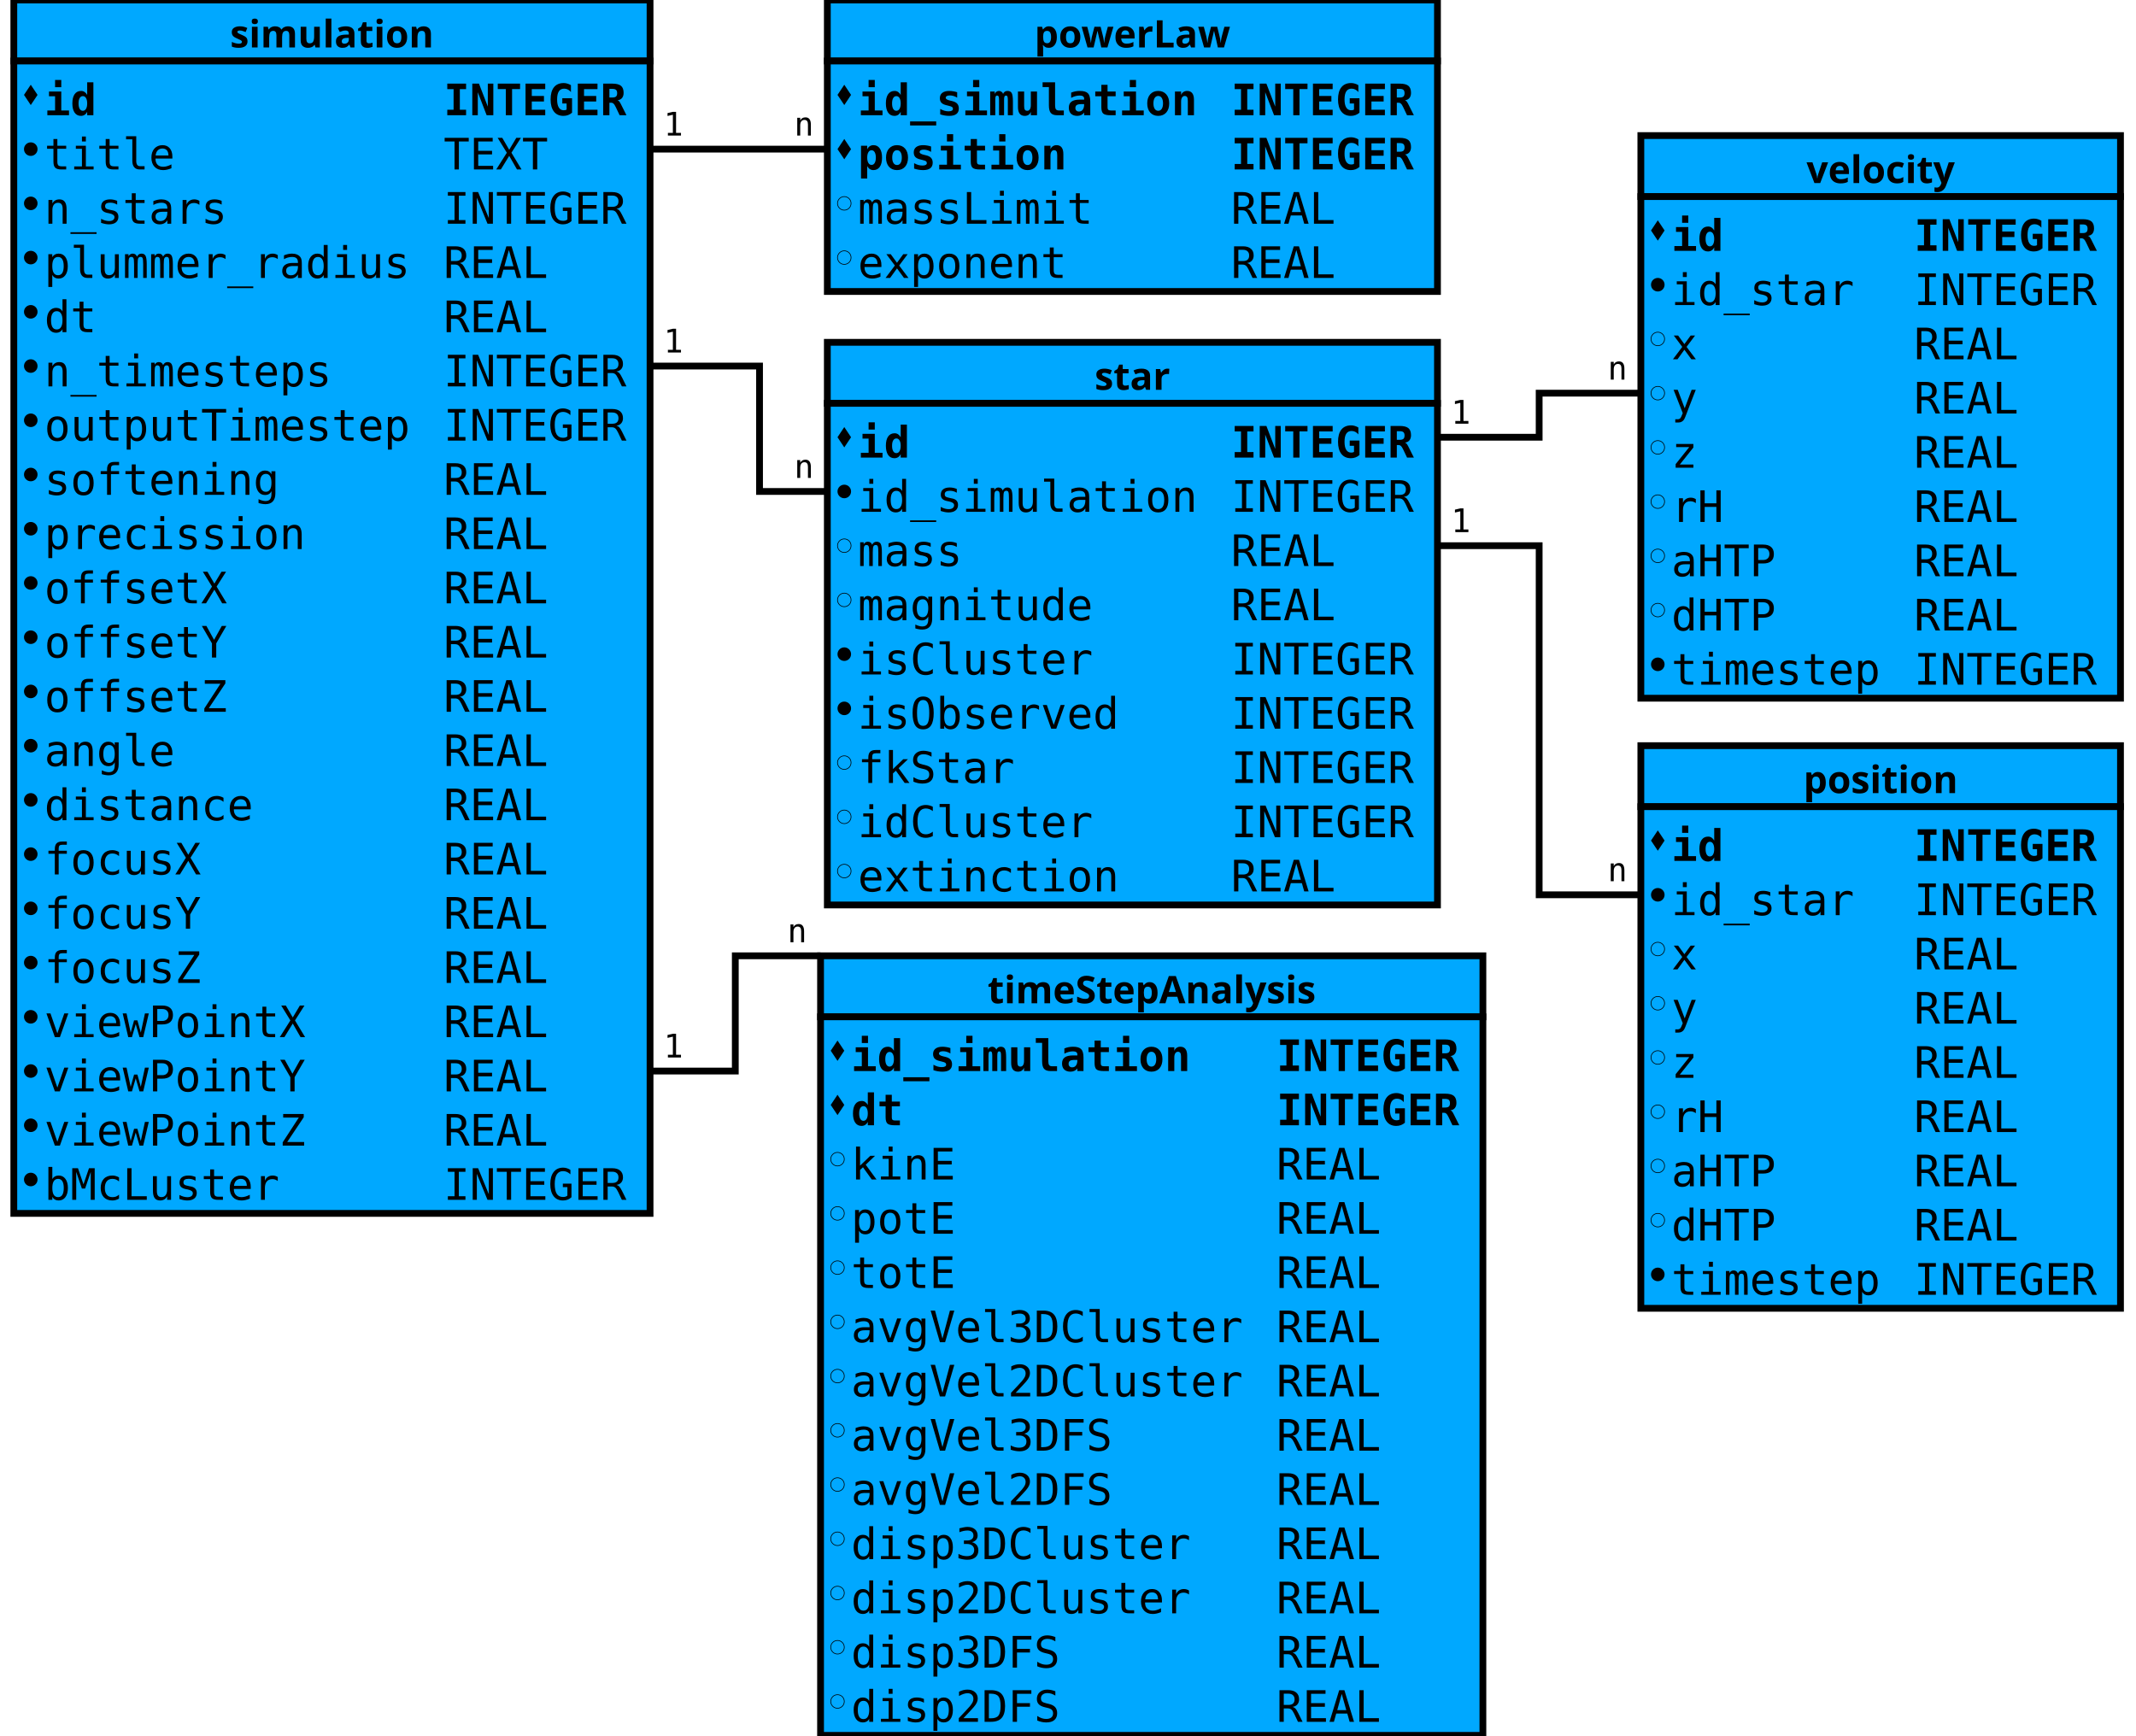
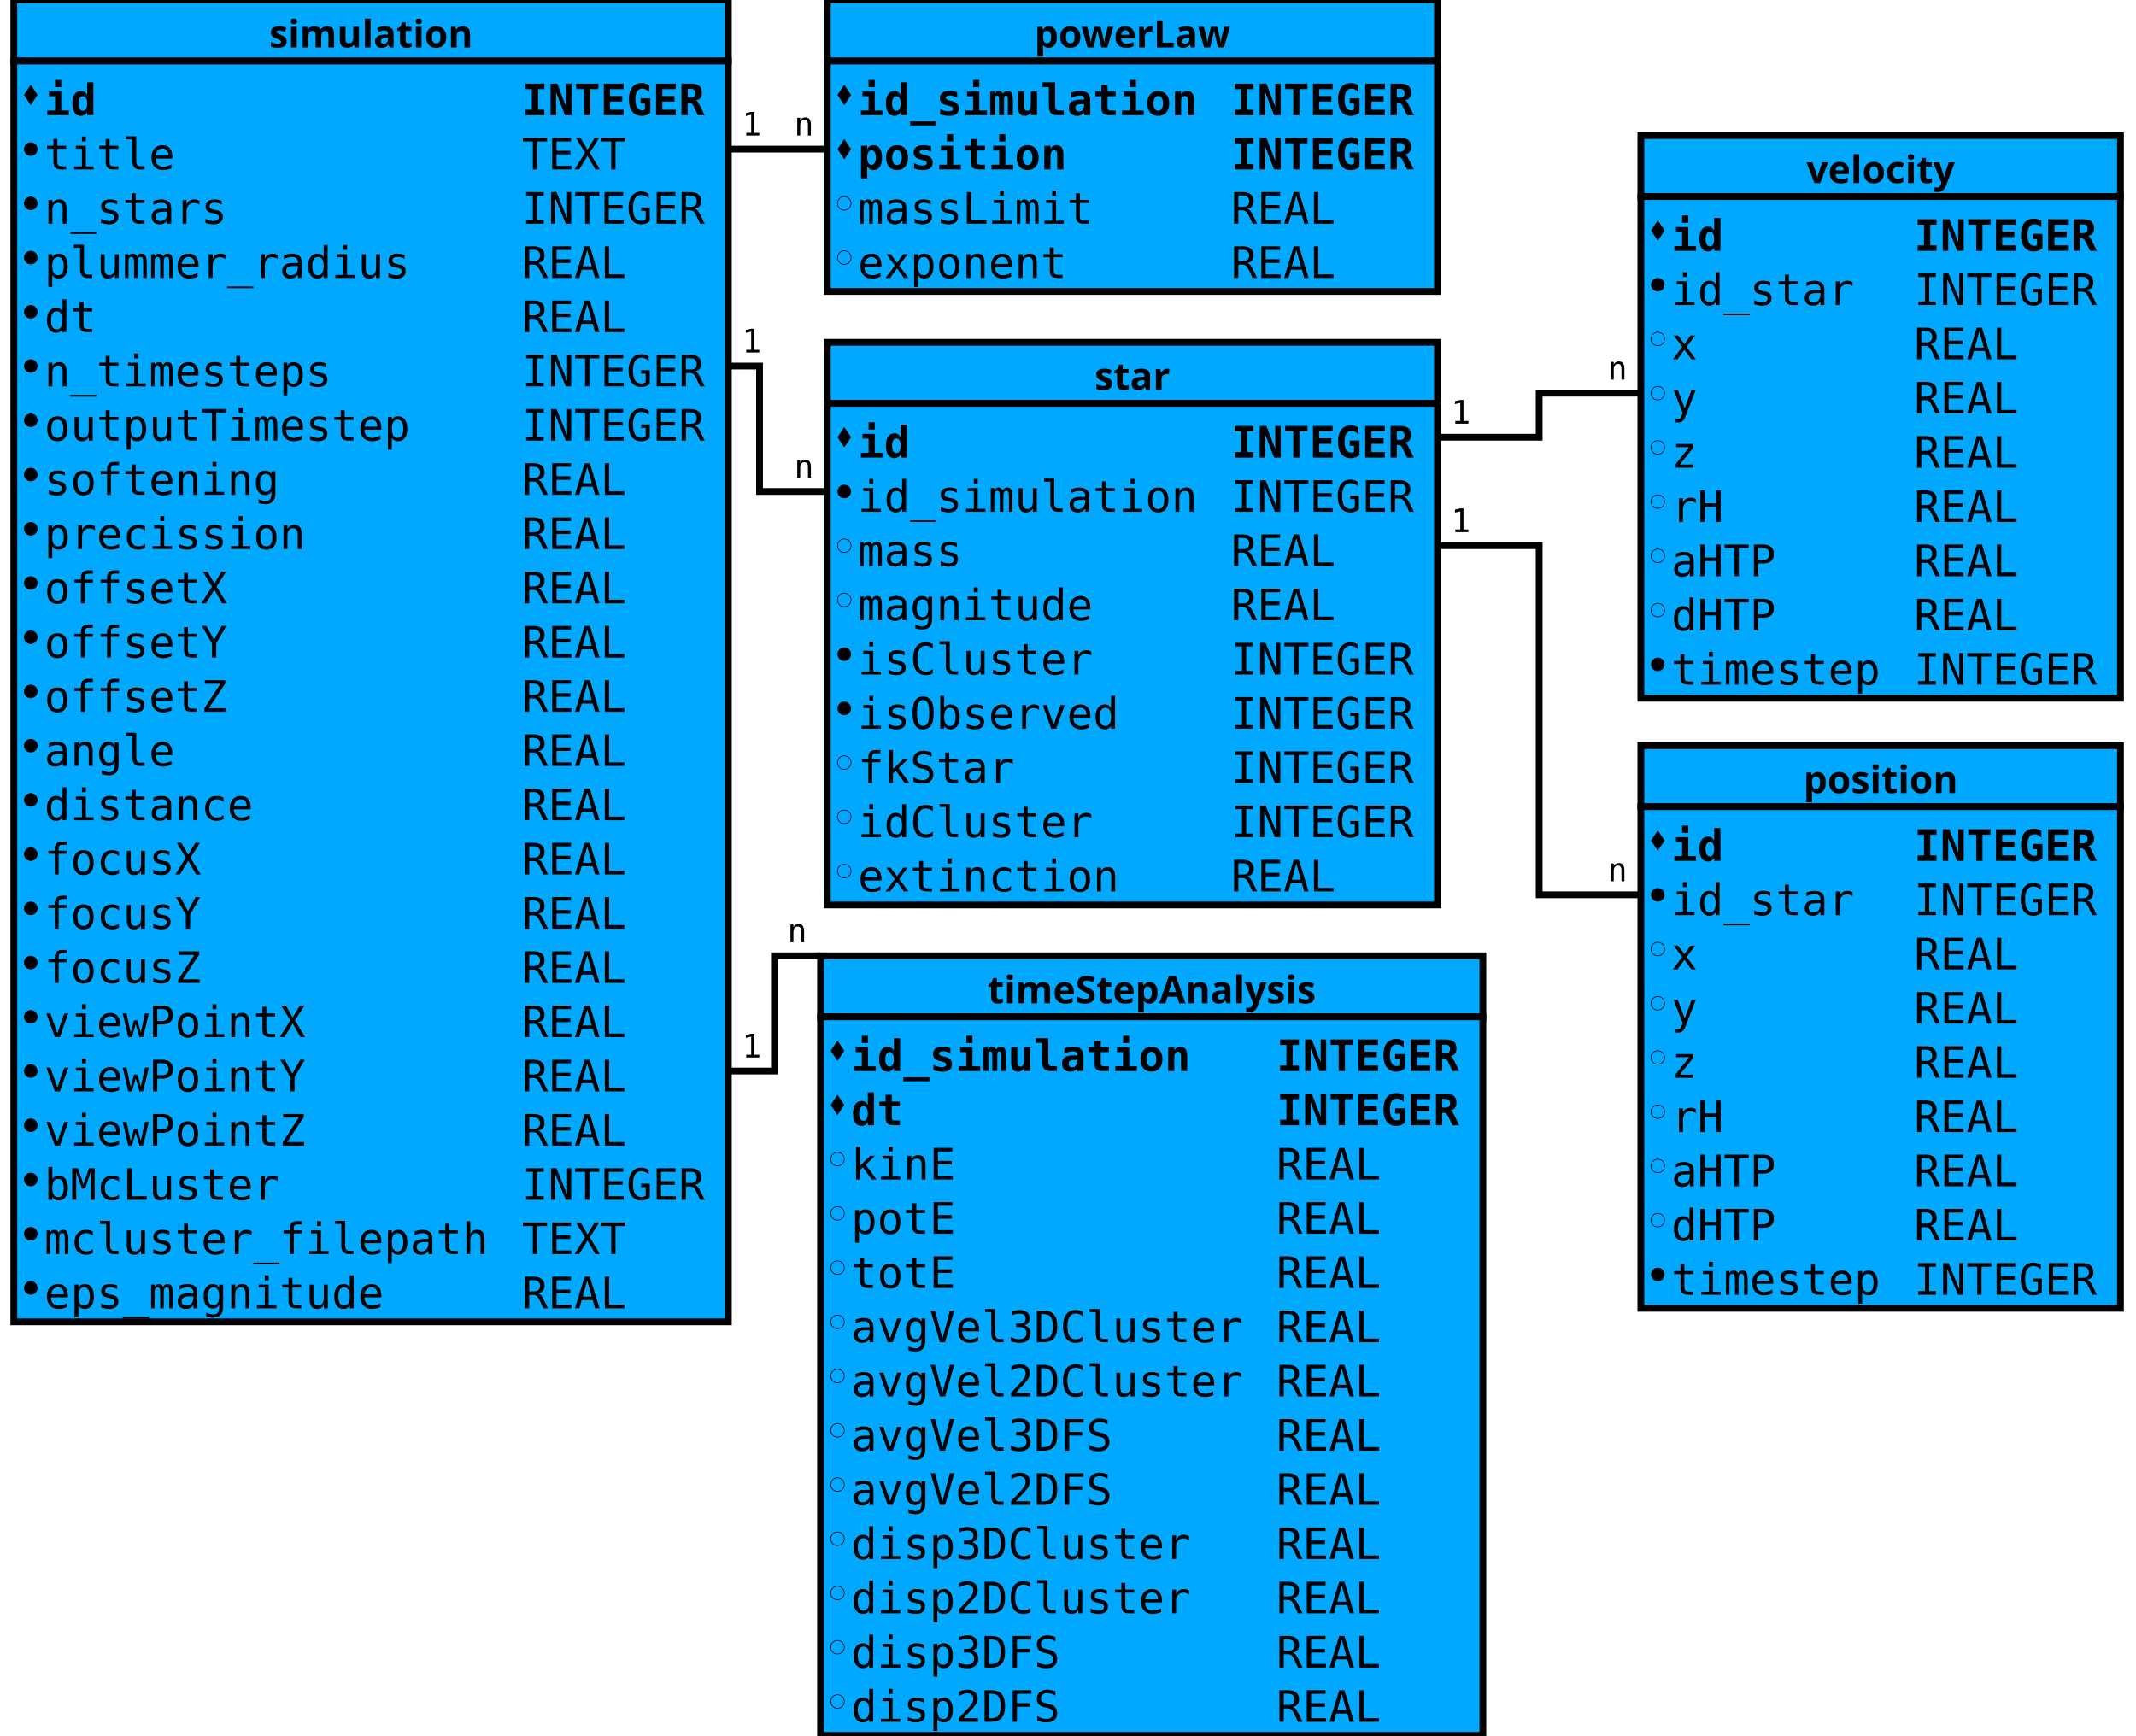
<svg xmlns="http://www.w3.org/2000/svg" width="32cm" height="26cm" viewBox="160 100 622 512">
  <g>
-     <rect style="fill: #00a8ff" x="160" y="100" width="187.7" height="18" />
-     <rect style="fill: none; fill-opacity:0; stroke-width: 2; stroke: #000000" x="160" y="100" width="187.7" height="18" />
-     <text font-size="11.2" style="fill: #000000;text-anchor:middle;font-family:sans-serif;font-style:normal;font-weight:700" x="253.85" y="114">simulation</text>
-     <rect style="fill: #00a8ff" x="160" y="118" width="187.7" height="340" />
-     <rect style="fill: none; fill-opacity:0; stroke-width: 2; stroke: #000000" x="160" y="118" width="187.7" height="340" />
+     <rect style="fill: #00a8ff" x="160" y="100" width="210.8" height="18" />
+     <rect style="fill: none; fill-opacity:0; stroke-width: 2; stroke: #000000" x="160" y="100" width="210.8" height="18" />
+     <text font-size="11.2" style="fill: #000000;text-anchor:middle;font-family:sans-serif;font-style:normal;font-weight:700" x="265.4" y="114">simulation</text>
+     <rect style="fill: #00a8ff" x="160" y="118" width="210.8" height="372" />
+     <rect style="fill: none; fill-opacity:0; stroke-width: 2; stroke: #000000" x="160" y="118" width="210.8" height="372" />
    <polygon style="fill: #000000" points="163,128 165,131 167,128 165,125 " />
    <text font-size="12.8" style="fill: #000000;text-anchor:start;font-family:monospace;font-style:normal;font-weight:700" x="169" y="134">id</text>
-     <text font-size="12.8" style="fill: #000000;text-anchor:start;font-family:monospace;font-style:normal;font-weight:700" x="286.8" y="134">INTEGER</text>
+     <text font-size="12.8" style="fill: #000000;text-anchor:start;font-family:monospace;font-style:normal;font-weight:700" x="309.9" y="134">INTEGER</text>
    <ellipse style="fill: #000000" cx="165" cy="144" rx="2" ry="2" />
    <text font-size="12.8" style="fill: #000000;text-anchor:start;font-family:monospace;font-style:normal;font-weight:normal" x="169" y="150">title</text>
-     <text font-size="12.8" style="fill: #000000;text-anchor:start;font-family:monospace;font-style:normal;font-weight:normal" x="286.8" y="150">TEXT</text>
+     <text font-size="12.8" style="fill: #000000;text-anchor:start;font-family:monospace;font-style:normal;font-weight:normal" x="309.9" y="150">TEXT</text>
    <ellipse style="fill: #000000" cx="165" cy="160" rx="2" ry="2" />
    <text font-size="12.8" style="fill: #000000;text-anchor:start;font-family:monospace;font-style:normal;font-weight:normal" x="169" y="166">n_stars</text>
-     <text font-size="12.8" style="fill: #000000;text-anchor:start;font-family:monospace;font-style:normal;font-weight:normal" x="286.8" y="166">INTEGER</text>
+     <text font-size="12.8" style="fill: #000000;text-anchor:start;font-family:monospace;font-style:normal;font-weight:normal" x="309.9" y="166">INTEGER</text>
    <ellipse style="fill: #000000" cx="165" cy="176" rx="2" ry="2" />
    <text font-size="12.8" style="fill: #000000;text-anchor:start;font-family:monospace;font-style:normal;font-weight:normal" x="169" y="182">plummer_radius</text>
-     <text font-size="12.8" style="fill: #000000;text-anchor:start;font-family:monospace;font-style:normal;font-weight:normal" x="286.8" y="182">REAL</text>
+     <text font-size="12.8" style="fill: #000000;text-anchor:start;font-family:monospace;font-style:normal;font-weight:normal" x="309.9" y="182">REAL</text>
    <ellipse style="fill: #000000" cx="165" cy="192" rx="2" ry="2" />
    <text font-size="12.8" style="fill: #000000;text-anchor:start;font-family:monospace;font-style:normal;font-weight:normal" x="169" y="198">dt</text>
-     <text font-size="12.8" style="fill: #000000;text-anchor:start;font-family:monospace;font-style:normal;font-weight:normal" x="286.8" y="198">REAL</text>
+     <text font-size="12.8" style="fill: #000000;text-anchor:start;font-family:monospace;font-style:normal;font-weight:normal" x="309.9" y="198">REAL</text>
    <ellipse style="fill: #000000" cx="165" cy="208" rx="2" ry="2" />
    <text font-size="12.8" style="fill: #000000;text-anchor:start;font-family:monospace;font-style:normal;font-weight:normal" x="169" y="214">n_timesteps</text>
-     <text font-size="12.8" style="fill: #000000;text-anchor:start;font-family:monospace;font-style:normal;font-weight:normal" x="286.8" y="214">INTEGER</text>
+     <text font-size="12.8" style="fill: #000000;text-anchor:start;font-family:monospace;font-style:normal;font-weight:normal" x="309.9" y="214">INTEGER</text>
    <ellipse style="fill: #000000" cx="165" cy="224" rx="2" ry="2" />
    <text font-size="12.8" style="fill: #000000;text-anchor:start;font-family:monospace;font-style:normal;font-weight:normal" x="169" y="230">outputTimestep</text>
-     <text font-size="12.8" style="fill: #000000;text-anchor:start;font-family:monospace;font-style:normal;font-weight:normal" x="286.8" y="230">INTEGER</text>
+     <text font-size="12.8" style="fill: #000000;text-anchor:start;font-family:monospace;font-style:normal;font-weight:normal" x="309.9" y="230">INTEGER</text>
    <ellipse style="fill: #000000" cx="165" cy="240" rx="2" ry="2" />
    <text font-size="12.8" style="fill: #000000;text-anchor:start;font-family:monospace;font-style:normal;font-weight:normal" x="169" y="246">softening</text>
-     <text font-size="12.8" style="fill: #000000;text-anchor:start;font-family:monospace;font-style:normal;font-weight:normal" x="286.8" y="246">REAL</text>
+     <text font-size="12.8" style="fill: #000000;text-anchor:start;font-family:monospace;font-style:normal;font-weight:normal" x="309.9" y="246">REAL</text>
    <ellipse style="fill: #000000" cx="165" cy="256" rx="2" ry="2" />
    <text font-size="12.8" style="fill: #000000;text-anchor:start;font-family:monospace;font-style:normal;font-weight:normal" x="169" y="262">precission</text>
-     <text font-size="12.8" style="fill: #000000;text-anchor:start;font-family:monospace;font-style:normal;font-weight:normal" x="286.8" y="262">REAL</text>
+     <text font-size="12.8" style="fill: #000000;text-anchor:start;font-family:monospace;font-style:normal;font-weight:normal" x="309.9" y="262">REAL</text>
    <ellipse style="fill: #000000" cx="165" cy="272" rx="2" ry="2" />
    <text font-size="12.8" style="fill: #000000;text-anchor:start;font-family:monospace;font-style:normal;font-weight:normal" x="169" y="278">offsetX</text>
-     <text font-size="12.8" style="fill: #000000;text-anchor:start;font-family:monospace;font-style:normal;font-weight:normal" x="286.8" y="278">REAL</text>
+     <text font-size="12.8" style="fill: #000000;text-anchor:start;font-family:monospace;font-style:normal;font-weight:normal" x="309.9" y="278">REAL</text>
    <ellipse style="fill: #000000" cx="165" cy="288" rx="2" ry="2" />
    <text font-size="12.8" style="fill: #000000;text-anchor:start;font-family:monospace;font-style:normal;font-weight:normal" x="169" y="294">offsetY</text>
-     <text font-size="12.8" style="fill: #000000;text-anchor:start;font-family:monospace;font-style:normal;font-weight:normal" x="286.8" y="294">REAL</text>
+     <text font-size="12.8" style="fill: #000000;text-anchor:start;font-family:monospace;font-style:normal;font-weight:normal" x="309.9" y="294">REAL</text>
    <ellipse style="fill: #000000" cx="165" cy="304" rx="2" ry="2" />
    <text font-size="12.8" style="fill: #000000;text-anchor:start;font-family:monospace;font-style:normal;font-weight:normal" x="169" y="310">offsetZ</text>
-     <text font-size="12.8" style="fill: #000000;text-anchor:start;font-family:monospace;font-style:normal;font-weight:normal" x="286.8" y="310">REAL</text>
+     <text font-size="12.8" style="fill: #000000;text-anchor:start;font-family:monospace;font-style:normal;font-weight:normal" x="309.9" y="310">REAL</text>
    <ellipse style="fill: #000000" cx="165" cy="320" rx="2" ry="2" />
    <text font-size="12.8" style="fill: #000000;text-anchor:start;font-family:monospace;font-style:normal;font-weight:normal" x="169" y="326">angle</text>
-     <text font-size="12.8" style="fill: #000000;text-anchor:start;font-family:monospace;font-style:normal;font-weight:normal" x="286.8" y="326">REAL</text>
+     <text font-size="12.8" style="fill: #000000;text-anchor:start;font-family:monospace;font-style:normal;font-weight:normal" x="309.9" y="326">REAL</text>
    <ellipse style="fill: #000000" cx="165" cy="336" rx="2" ry="2" />
    <text font-size="12.8" style="fill: #000000;text-anchor:start;font-family:monospace;font-style:normal;font-weight:normal" x="169" y="342">distance</text>
-     <text font-size="12.8" style="fill: #000000;text-anchor:start;font-family:monospace;font-style:normal;font-weight:normal" x="286.8" y="342">REAL</text>
+     <text font-size="12.8" style="fill: #000000;text-anchor:start;font-family:monospace;font-style:normal;font-weight:normal" x="309.9" y="342">REAL</text>
    <ellipse style="fill: #000000" cx="165" cy="352" rx="2" ry="2" />
    <text font-size="12.8" style="fill: #000000;text-anchor:start;font-family:monospace;font-style:normal;font-weight:normal" x="169" y="358">focusX</text>
-     <text font-size="12.8" style="fill: #000000;text-anchor:start;font-family:monospace;font-style:normal;font-weight:normal" x="286.8" y="358">REAL</text>
+     <text font-size="12.8" style="fill: #000000;text-anchor:start;font-family:monospace;font-style:normal;font-weight:normal" x="309.9" y="358">REAL</text>
    <ellipse style="fill: #000000" cx="165" cy="368" rx="2" ry="2" />
    <text font-size="12.8" style="fill: #000000;text-anchor:start;font-family:monospace;font-style:normal;font-weight:normal" x="169" y="374">focusY</text>
-     <text font-size="12.8" style="fill: #000000;text-anchor:start;font-family:monospace;font-style:normal;font-weight:normal" x="286.8" y="374">REAL</text>
+     <text font-size="12.8" style="fill: #000000;text-anchor:start;font-family:monospace;font-style:normal;font-weight:normal" x="309.9" y="374">REAL</text>
    <ellipse style="fill: #000000" cx="165" cy="384" rx="2" ry="2" />
    <text font-size="12.8" style="fill: #000000;text-anchor:start;font-family:monospace;font-style:normal;font-weight:normal" x="169" y="390">focusZ</text>
-     <text font-size="12.8" style="fill: #000000;text-anchor:start;font-family:monospace;font-style:normal;font-weight:normal" x="286.8" y="390">REAL</text>
+     <text font-size="12.8" style="fill: #000000;text-anchor:start;font-family:monospace;font-style:normal;font-weight:normal" x="309.9" y="390">REAL</text>
    <ellipse style="fill: #000000" cx="165" cy="400" rx="2" ry="2" />
    <text font-size="12.8" style="fill: #000000;text-anchor:start;font-family:monospace;font-style:normal;font-weight:normal" x="169" y="406">viewPointX</text>
-     <text font-size="12.8" style="fill: #000000;text-anchor:start;font-family:monospace;font-style:normal;font-weight:normal" x="286.8" y="406">REAL</text>
+     <text font-size="12.8" style="fill: #000000;text-anchor:start;font-family:monospace;font-style:normal;font-weight:normal" x="309.9" y="406">REAL</text>
    <ellipse style="fill: #000000" cx="165" cy="416" rx="2" ry="2" />
    <text font-size="12.8" style="fill: #000000;text-anchor:start;font-family:monospace;font-style:normal;font-weight:normal" x="169" y="422">viewPointY</text>
-     <text font-size="12.8" style="fill: #000000;text-anchor:start;font-family:monospace;font-style:normal;font-weight:normal" x="286.8" y="422">REAL</text>
+     <text font-size="12.8" style="fill: #000000;text-anchor:start;font-family:monospace;font-style:normal;font-weight:normal" x="309.9" y="422">REAL</text>
    <ellipse style="fill: #000000" cx="165" cy="432" rx="2" ry="2" />
    <text font-size="12.8" style="fill: #000000;text-anchor:start;font-family:monospace;font-style:normal;font-weight:normal" x="169" y="438">viewPointZ</text>
-     <text font-size="12.8" style="fill: #000000;text-anchor:start;font-family:monospace;font-style:normal;font-weight:normal" x="286.8" y="438">REAL</text>
+     <text font-size="12.8" style="fill: #000000;text-anchor:start;font-family:monospace;font-style:normal;font-weight:normal" x="309.9" y="438">REAL</text>
    <ellipse style="fill: #000000" cx="165" cy="448" rx="2" ry="2" />
    <text font-size="12.8" style="fill: #000000;text-anchor:start;font-family:monospace;font-style:normal;font-weight:normal" x="169" y="454">bMcLuster</text>
-     <text font-size="12.8" style="fill: #000000;text-anchor:start;font-family:monospace;font-style:normal;font-weight:normal" x="286.8" y="454">INTEGER</text>
+     <text font-size="12.8" style="fill: #000000;text-anchor:start;font-family:monospace;font-style:normal;font-weight:normal" x="309.9" y="454">INTEGER</text>
+     <ellipse style="fill: #000000" cx="165" cy="464" rx="2" ry="2" />
+     <text font-size="12.8" style="fill: #000000;text-anchor:start;font-family:monospace;font-style:normal;font-weight:normal" x="169" y="470">mcluster_filepath</text>
+     <text font-size="12.8" style="fill: #000000;text-anchor:start;font-family:monospace;font-style:normal;font-weight:normal" x="309.9" y="470">TEXT</text>
+     <ellipse style="fill: #000000" cx="165" cy="480" rx="2" ry="2" />
+     <text font-size="12.8" style="fill: #000000;text-anchor:start;font-family:monospace;font-style:normal;font-weight:normal" x="169" y="486">eps_magnitude</text>
+     <text font-size="12.8" style="fill: #000000;text-anchor:start;font-family:monospace;font-style:normal;font-weight:normal" x="309.9" y="486">REAL</text>
  </g>
  <g>
    <rect style="fill: #00a8ff" x="400" y="201" width="180" height="18" />
    <rect style="fill: none; fill-opacity:0; stroke-width: 2; stroke: #000000" x="400" y="201" width="180" height="18" />
    <text font-size="11.2" style="fill: #000000;text-anchor:middle;font-family:sans-serif;font-style:normal;font-weight:700" x="490" y="215">star</text>
    <rect style="fill: #00a8ff" x="400" y="219" width="180" height="148" />
    <rect style="fill: none; fill-opacity:0; stroke-width: 2; stroke: #000000" x="400" y="219" width="180" height="148" />
    <polygon style="fill: #000000" points="403,229 405,232 407,229 405,226 " />
    <text font-size="12.8" style="fill: #000000;text-anchor:start;font-family:monospace;font-style:normal;font-weight:700" x="409" y="235">id</text>
    <text font-size="12.8" style="fill: #000000;text-anchor:start;font-family:monospace;font-style:normal;font-weight:700" x="519.1" y="235">INTEGER</text>
    <ellipse style="fill: #000000" cx="405" cy="245" rx="2" ry="2" />
    <text font-size="12.8" style="fill: #000000;text-anchor:start;font-family:monospace;font-style:normal;font-weight:normal" x="409" y="251">id_simulation</text>
    <text font-size="12.8" style="fill: #000000;text-anchor:start;font-family:monospace;font-style:normal;font-weight:normal" x="519.1" y="251">INTEGER</text>
    <ellipse style="fill: none; fill-opacity:0; stroke-width: 0.2; stroke: #000000" cx="405" cy="261" rx="2" ry="2" />
    <text font-size="12.8" style="fill: #000000;text-anchor:start;font-family:monospace;font-style:normal;font-weight:normal" x="409" y="267">mass</text>
    <text font-size="12.8" style="fill: #000000;text-anchor:start;font-family:monospace;font-style:normal;font-weight:normal" x="519.1" y="267">REAL</text>
    <ellipse style="fill: none; fill-opacity:0; stroke-width: 0.2; stroke: #000000" cx="405" cy="277" rx="2" ry="2" />
    <text font-size="12.8" style="fill: #000000;text-anchor:start;font-family:monospace;font-style:normal;font-weight:normal" x="409" y="283">magnitude</text>
    <text font-size="12.8" style="fill: #000000;text-anchor:start;font-family:monospace;font-style:normal;font-weight:normal" x="519.1" y="283">REAL</text>
    <ellipse style="fill: #000000" cx="405" cy="293" rx="2" ry="2" />
    <text font-size="12.8" style="fill: #000000;text-anchor:start;font-family:monospace;font-style:normal;font-weight:normal" x="409" y="299">isCluster</text>
    <text font-size="12.8" style="fill: #000000;text-anchor:start;font-family:monospace;font-style:normal;font-weight:normal" x="519.1" y="299">INTEGER</text>
    <ellipse style="fill: #000000" cx="405" cy="309" rx="2" ry="2" />
    <text font-size="12.8" style="fill: #000000;text-anchor:start;font-family:monospace;font-style:normal;font-weight:normal" x="409" y="315">isObserved</text>
    <text font-size="12.8" style="fill: #000000;text-anchor:start;font-family:monospace;font-style:normal;font-weight:normal" x="519.1" y="315">INTEGER</text>
    <ellipse style="fill: none; fill-opacity:0; stroke-width: 0.2; stroke: #000000" cx="405" cy="325" rx="2" ry="2" />
    <text font-size="12.8" style="fill: #000000;text-anchor:start;font-family:monospace;font-style:normal;font-weight:normal" x="409" y="331">fkStar</text>
    <text font-size="12.8" style="fill: #000000;text-anchor:start;font-family:monospace;font-style:normal;font-weight:normal" x="519.1" y="331">INTEGER</text>
    <ellipse style="fill: none; fill-opacity:0; stroke-width: 0.2; stroke: #000000" cx="405" cy="341" rx="2" ry="2" />
    <text font-size="12.8" style="fill: #000000;text-anchor:start;font-family:monospace;font-style:normal;font-weight:normal" x="409" y="347">idCluster</text>
    <text font-size="12.8" style="fill: #000000;text-anchor:start;font-family:monospace;font-style:normal;font-weight:normal" x="519.1" y="347">INTEGER</text>
    <ellipse style="fill: none; fill-opacity:0; stroke-width: 0.2; stroke: #000000" cx="405" cy="357" rx="2" ry="2" />
    <text font-size="12.8" style="fill: #000000;text-anchor:start;font-family:monospace;font-style:normal;font-weight:normal" x="409" y="363">extinction</text>
    <text font-size="12.8" style="fill: #000000;text-anchor:start;font-family:monospace;font-style:normal;font-weight:normal" x="519.1" y="363">REAL</text>
  </g>
  <g>
-     <polyline style="fill: none; fill-opacity:0; stroke-width: 2; stroke: #000000" points="347.7,208 380,208 380,245 400,245 " />
-     <text font-size="9.6" style="fill: #000000;text-anchor:start;font-family:monospace;font-style:normal;font-weight:normal" x="351.7" y="204">1</text>
+     <polyline style="fill: none; fill-opacity:0; stroke-width: 2; stroke: #000000" points="370.8,208 380,208 380,245 400,245 " />
+     <text font-size="9.6" style="fill: #000000;text-anchor:start;font-family:monospace;font-style:normal;font-weight:normal" x="374.8" y="204">1</text>
    <text font-size="9.6" style="fill: #000000;text-anchor:end;font-family:monospace;font-style:normal;font-weight:normal" x="396" y="241">n</text>
  </g>
  <g>
    <rect style="fill: #00a8ff" x="640" y="320" width="141.5" height="18" />
    <rect style="fill: none; fill-opacity:0; stroke-width: 2; stroke: #000000" x="640" y="320" width="141.5" height="18" />
    <text font-size="11.2" style="fill: #000000;text-anchor:middle;font-family:sans-serif;font-style:normal;font-weight:700" x="710.75" y="334">position</text>
    <rect style="fill: #00a8ff" x="640" y="338" width="141.5" height="148" />
    <rect style="fill: none; fill-opacity:0; stroke-width: 2; stroke: #000000" x="640" y="338" width="141.5" height="148" />
    <polygon style="fill: #000000" points="643,348 645,351 647,348 645,345 " />
    <text font-size="12.8" style="fill: #000000;text-anchor:start;font-family:monospace;font-style:normal;font-weight:700" x="649" y="354">id</text>
    <text font-size="12.8" style="fill: #000000;text-anchor:start;font-family:monospace;font-style:normal;font-weight:700" x="720.6" y="354">INTEGER</text>
    <ellipse style="fill: #000000" cx="645" cy="364" rx="2" ry="2" />
    <text font-size="12.8" style="fill: #000000;text-anchor:start;font-family:monospace;font-style:normal;font-weight:normal" x="649" y="370">id_star</text>
    <text font-size="12.8" style="fill: #000000;text-anchor:start;font-family:monospace;font-style:normal;font-weight:normal" x="720.6" y="370">INTEGER</text>
    <ellipse style="fill: none; fill-opacity:0; stroke-width: 0.2; stroke: #000000" cx="645" cy="380" rx="2" ry="2" />
    <text font-size="12.8" style="fill: #000000;text-anchor:start;font-family:monospace;font-style:normal;font-weight:normal" x="649" y="386">x</text>
    <text font-size="12.8" style="fill: #000000;text-anchor:start;font-family:monospace;font-style:normal;font-weight:normal" x="720.6" y="386">REAL</text>
    <ellipse style="fill: none; fill-opacity:0; stroke-width: 0.2; stroke: #000000" cx="645" cy="396" rx="2" ry="2" />
    <text font-size="12.8" style="fill: #000000;text-anchor:start;font-family:monospace;font-style:normal;font-weight:normal" x="649" y="402">y</text>
    <text font-size="12.8" style="fill: #000000;text-anchor:start;font-family:monospace;font-style:normal;font-weight:normal" x="720.6" y="402">REAL</text>
    <ellipse style="fill: none; fill-opacity:0; stroke-width: 0.2; stroke: #000000" cx="645" cy="412" rx="2" ry="2" />
    <text font-size="12.8" style="fill: #000000;text-anchor:start;font-family:monospace;font-style:normal;font-weight:normal" x="649" y="418">z</text>
    <text font-size="12.8" style="fill: #000000;text-anchor:start;font-family:monospace;font-style:normal;font-weight:normal" x="720.6" y="418">REAL</text>
    <ellipse style="fill: none; fill-opacity:0; stroke-width: 0.2; stroke: #000000" cx="645" cy="428" rx="2" ry="2" />
    <text font-size="12.8" style="fill: #000000;text-anchor:start;font-family:monospace;font-style:normal;font-weight:normal" x="649" y="434">rH</text>
    <text font-size="12.8" style="fill: #000000;text-anchor:start;font-family:monospace;font-style:normal;font-weight:normal" x="720.6" y="434">REAL</text>
    <ellipse style="fill: none; fill-opacity:0; stroke-width: 0.2; stroke: #000000" cx="645" cy="444" rx="2" ry="2" />
    <text font-size="12.8" style="fill: #000000;text-anchor:start;font-family:monospace;font-style:normal;font-weight:normal" x="649" y="450">aHTP</text>
    <text font-size="12.8" style="fill: #000000;text-anchor:start;font-family:monospace;font-style:normal;font-weight:normal" x="720.6" y="450">REAL</text>
    <ellipse style="fill: none; fill-opacity:0; stroke-width: 0.2; stroke: #000000" cx="645" cy="460" rx="2" ry="2" />
    <text font-size="12.8" style="fill: #000000;text-anchor:start;font-family:monospace;font-style:normal;font-weight:normal" x="649" y="466">dHTP</text>
    <text font-size="12.8" style="fill: #000000;text-anchor:start;font-family:monospace;font-style:normal;font-weight:normal" x="720.6" y="466">REAL</text>
    <ellipse style="fill: #000000" cx="645" cy="476" rx="2" ry="2" />
    <text font-size="12.8" style="fill: #000000;text-anchor:start;font-family:monospace;font-style:normal;font-weight:normal" x="649" y="482">timestep</text>
    <text font-size="12.8" style="fill: #000000;text-anchor:start;font-family:monospace;font-style:normal;font-weight:normal" x="720.6" y="482">INTEGER</text>
  </g>
  <g>
    <polyline style="fill: none; fill-opacity:0; stroke-width: 2; stroke: #000000" points="640,364 610,364 610,261 580,261 " />
    <text font-size="9.6" style="fill: #000000;text-anchor:end;font-family:monospace;font-style:normal;font-weight:normal" x="636" y="360">n</text>
    <text font-size="9.6" style="fill: #000000;text-anchor:start;font-family:monospace;font-style:normal;font-weight:normal" x="584" y="257">1</text>
  </g>
  <g>
    <rect style="fill: #00a8ff" x="640" y="140" width="141.5" height="18" />
    <rect style="fill: none; fill-opacity:0; stroke-width: 2; stroke: #000000" x="640" y="140" width="141.5" height="18" />
    <text font-size="11.2" style="fill: #000000;text-anchor:middle;font-family:sans-serif;font-style:normal;font-weight:700" x="710.75" y="154">velocity</text>
    <rect style="fill: #00a8ff" x="640" y="158" width="141.5" height="148" />
    <rect style="fill: none; fill-opacity:0; stroke-width: 2; stroke: #000000" x="640" y="158" width="141.5" height="148" />
    <polygon style="fill: #000000" points="643,168 645,171 647,168 645,165 " />
    <text font-size="12.8" style="fill: #000000;text-anchor:start;font-family:monospace;font-style:normal;font-weight:700" x="649" y="174">id</text>
    <text font-size="12.8" style="fill: #000000;text-anchor:start;font-family:monospace;font-style:normal;font-weight:700" x="720.6" y="174">INTEGER</text>
    <ellipse style="fill: #000000" cx="645" cy="184" rx="2" ry="2" />
    <text font-size="12.8" style="fill: #000000;text-anchor:start;font-family:monospace;font-style:normal;font-weight:normal" x="649" y="190">id_star</text>
    <text font-size="12.8" style="fill: #000000;text-anchor:start;font-family:monospace;font-style:normal;font-weight:normal" x="720.6" y="190">INTEGER</text>
    <ellipse style="fill: none; fill-opacity:0; stroke-width: 0.2; stroke: #000000" cx="645" cy="200" rx="2" ry="2" />
    <text font-size="12.8" style="fill: #000000;text-anchor:start;font-family:monospace;font-style:normal;font-weight:normal" x="649" y="206">x</text>
    <text font-size="12.8" style="fill: #000000;text-anchor:start;font-family:monospace;font-style:normal;font-weight:normal" x="720.6" y="206">REAL</text>
    <ellipse style="fill: none; fill-opacity:0; stroke-width: 0.2; stroke: #000000" cx="645" cy="216" rx="2" ry="2" />
    <text font-size="12.8" style="fill: #000000;text-anchor:start;font-family:monospace;font-style:normal;font-weight:normal" x="649" y="222">y</text>
    <text font-size="12.8" style="fill: #000000;text-anchor:start;font-family:monospace;font-style:normal;font-weight:normal" x="720.6" y="222">REAL</text>
    <ellipse style="fill: none; fill-opacity:0; stroke-width: 0.2; stroke: #000000" cx="645" cy="232" rx="2" ry="2" />
    <text font-size="12.8" style="fill: #000000;text-anchor:start;font-family:monospace;font-style:normal;font-weight:normal" x="649" y="238">z</text>
    <text font-size="12.8" style="fill: #000000;text-anchor:start;font-family:monospace;font-style:normal;font-weight:normal" x="720.6" y="238">REAL</text>
    <ellipse style="fill: none; fill-opacity:0; stroke-width: 0.2; stroke: #000000" cx="645" cy="248" rx="2" ry="2" />
    <text font-size="12.8" style="fill: #000000;text-anchor:start;font-family:monospace;font-style:normal;font-weight:normal" x="649" y="254">rH</text>
    <text font-size="12.8" style="fill: #000000;text-anchor:start;font-family:monospace;font-style:normal;font-weight:normal" x="720.6" y="254">REAL</text>
    <ellipse style="fill: none; fill-opacity:0; stroke-width: 0.2; stroke: #000000" cx="645" cy="264" rx="2" ry="2" />
    <text font-size="12.8" style="fill: #000000;text-anchor:start;font-family:monospace;font-style:normal;font-weight:normal" x="649" y="270">aHTP</text>
    <text font-size="12.8" style="fill: #000000;text-anchor:start;font-family:monospace;font-style:normal;font-weight:normal" x="720.6" y="270">REAL</text>
    <ellipse style="fill: none; fill-opacity:0; stroke-width: 0.2; stroke: #000000" cx="645" cy="280" rx="2" ry="2" />
    <text font-size="12.8" style="fill: #000000;text-anchor:start;font-family:monospace;font-style:normal;font-weight:normal" x="649" y="286">dHTP</text>
    <text font-size="12.8" style="fill: #000000;text-anchor:start;font-family:monospace;font-style:normal;font-weight:normal" x="720.6" y="286">REAL</text>
    <ellipse style="fill: #000000" cx="645" cy="296" rx="2" ry="2" />
    <text font-size="12.8" style="fill: #000000;text-anchor:start;font-family:monospace;font-style:normal;font-weight:normal" x="649" y="302">timestep</text>
    <text font-size="12.8" style="fill: #000000;text-anchor:start;font-family:monospace;font-style:normal;font-weight:normal" x="720.6" y="302">INTEGER</text>
  </g>
  <g>
    <polyline style="fill: none; fill-opacity:0; stroke-width: 2; stroke: #000000" points="640,216 610,216 610,229 580,229 " />
    <text font-size="9.6" style="fill: #000000;text-anchor:end;font-family:monospace;font-style:normal;font-weight:normal" x="636" y="212">n</text>
    <text font-size="9.6" style="fill: #000000;text-anchor:start;font-family:monospace;font-style:normal;font-weight:normal" x="584" y="225">1</text>
  </g>
  <g>
-     <polyline style="fill: none; fill-opacity:0; stroke-width: 2; stroke: #000000" points="347.7,416 372.85,416 372.85,382 398,382 " />
-     <text font-size="9.6" style="fill: #000000;text-anchor:start;font-family:monospace;font-style:normal;font-weight:normal" x="351.7" y="412">1</text>
+     <polyline style="fill: none; fill-opacity:0; stroke-width: 2; stroke: #000000" points="370.8,416 384.4,416 384.4,382 398,382 " />
+     <text font-size="9.6" style="fill: #000000;text-anchor:start;font-family:monospace;font-style:normal;font-weight:normal" x="374.8" y="412">1</text>
    <text font-size="9.6" style="fill: #000000;text-anchor:end;font-family:monospace;font-style:normal;font-weight:normal" x="394" y="378">n</text>
  </g>
  <g>
    <rect style="fill: #00a8ff" x="398" y="382" width="195.4" height="18" />
    <rect style="fill: none; fill-opacity:0; stroke-width: 2; stroke: #000000" x="398" y="382" width="195.4" height="18" />
    <text font-size="11.2" style="fill: #000000;text-anchor:middle;font-family:sans-serif;font-style:normal;font-weight:700" x="495.7" y="396">timeStepAnalysis</text>
    <rect style="fill: #00a8ff" x="398" y="400" width="195.4" height="212" />
    <rect style="fill: none; fill-opacity:0; stroke-width: 2; stroke: #000000" x="398" y="400" width="195.4" height="212" />
    <polygon style="fill: #000000" points="401,410 403,413 405,410 403,407 " />
    <text font-size="12.8" style="fill: #000000;text-anchor:start;font-family:monospace;font-style:normal;font-weight:700" x="407" y="416">id_simulation</text>
    <text font-size="12.8" style="fill: #000000;text-anchor:start;font-family:monospace;font-style:normal;font-weight:700" x="532.5" y="416">INTEGER</text>
    <polygon style="fill: #000000" points="401,426 403,429 405,426 403,423 " />
    <text font-size="12.8" style="fill: #000000;text-anchor:start;font-family:monospace;font-style:normal;font-weight:700" x="407" y="432">dt</text>
    <text font-size="12.8" style="fill: #000000;text-anchor:start;font-family:monospace;font-style:normal;font-weight:700" x="532.5" y="432">INTEGER</text>
    <ellipse style="fill: none; fill-opacity:0; stroke-width: 0.2; stroke: #000000" cx="403" cy="442" rx="2" ry="2" />
    <text font-size="12.8" style="fill: #000000;text-anchor:start;font-family:monospace;font-style:normal;font-weight:normal" x="407" y="448">kinE</text>
    <text font-size="12.8" style="fill: #000000;text-anchor:start;font-family:monospace;font-style:normal;font-weight:normal" x="532.5" y="448">REAL</text>
    <ellipse style="fill: none; fill-opacity:0; stroke-width: 0.2; stroke: #000000" cx="403" cy="458" rx="2" ry="2" />
    <text font-size="12.8" style="fill: #000000;text-anchor:start;font-family:monospace;font-style:normal;font-weight:normal" x="407" y="464">potE</text>
    <text font-size="12.8" style="fill: #000000;text-anchor:start;font-family:monospace;font-style:normal;font-weight:normal" x="532.5" y="464">REAL</text>
    <ellipse style="fill: none; fill-opacity:0; stroke-width: 0.2; stroke: #000000" cx="403" cy="474" rx="2" ry="2" />
    <text font-size="12.8" style="fill: #000000;text-anchor:start;font-family:monospace;font-style:normal;font-weight:normal" x="407" y="480">totE</text>
    <text font-size="12.8" style="fill: #000000;text-anchor:start;font-family:monospace;font-style:normal;font-weight:normal" x="532.5" y="480">REAL</text>
    <ellipse style="fill: none; fill-opacity:0; stroke-width: 0.2; stroke: #000000" cx="403" cy="490" rx="2" ry="2" />
    <text font-size="12.8" style="fill: #000000;text-anchor:start;font-family:monospace;font-style:normal;font-weight:normal" x="407" y="496">avgVel3DCluster</text>
    <text font-size="12.8" style="fill: #000000;text-anchor:start;font-family:monospace;font-style:normal;font-weight:normal" x="532.5" y="496">REAL</text>
    <ellipse style="fill: none; fill-opacity:0; stroke-width: 0.2; stroke: #000000" cx="403" cy="506" rx="2" ry="2" />
    <text font-size="12.8" style="fill: #000000;text-anchor:start;font-family:monospace;font-style:normal;font-weight:normal" x="407" y="512">avgVel2DCluster</text>
    <text font-size="12.8" style="fill: #000000;text-anchor:start;font-family:monospace;font-style:normal;font-weight:normal" x="532.5" y="512">REAL</text>
    <ellipse style="fill: none; fill-opacity:0; stroke-width: 0.2; stroke: #000000" cx="403" cy="522" rx="2" ry="2" />
    <text font-size="12.8" style="fill: #000000;text-anchor:start;font-family:monospace;font-style:normal;font-weight:normal" x="407" y="528">avgVel3DFS</text>
    <text font-size="12.8" style="fill: #000000;text-anchor:start;font-family:monospace;font-style:normal;font-weight:normal" x="532.5" y="528">REAL</text>
    <ellipse style="fill: none; fill-opacity:0; stroke-width: 0.2; stroke: #000000" cx="403" cy="538" rx="2" ry="2" />
    <text font-size="12.8" style="fill: #000000;text-anchor:start;font-family:monospace;font-style:normal;font-weight:normal" x="407" y="544">avgVel2DFS</text>
    <text font-size="12.8" style="fill: #000000;text-anchor:start;font-family:monospace;font-style:normal;font-weight:normal" x="532.5" y="544">REAL</text>
    <ellipse style="fill: none; fill-opacity:0; stroke-width: 0.2; stroke: #000000" cx="403" cy="554" rx="2" ry="2" />
    <text font-size="12.8" style="fill: #000000;text-anchor:start;font-family:monospace;font-style:normal;font-weight:normal" x="407" y="560">disp3DCluster</text>
    <text font-size="12.8" style="fill: #000000;text-anchor:start;font-family:monospace;font-style:normal;font-weight:normal" x="532.5" y="560">REAL</text>
    <ellipse style="fill: none; fill-opacity:0; stroke-width: 0.2; stroke: #000000" cx="403" cy="570" rx="2" ry="2" />
    <text font-size="12.8" style="fill: #000000;text-anchor:start;font-family:monospace;font-style:normal;font-weight:normal" x="407" y="576">disp2DCluster</text>
    <text font-size="12.8" style="fill: #000000;text-anchor:start;font-family:monospace;font-style:normal;font-weight:normal" x="532.5" y="576">REAL</text>
    <ellipse style="fill: none; fill-opacity:0; stroke-width: 0.2; stroke: #000000" cx="403" cy="586" rx="2" ry="2" />
    <text font-size="12.8" style="fill: #000000;text-anchor:start;font-family:monospace;font-style:normal;font-weight:normal" x="407" y="592">disp3DFS</text>
    <text font-size="12.8" style="fill: #000000;text-anchor:start;font-family:monospace;font-style:normal;font-weight:normal" x="532.5" y="592">REAL</text>
    <ellipse style="fill: none; fill-opacity:0; stroke-width: 0.2; stroke: #000000" cx="403" cy="602" rx="2" ry="2" />
    <text font-size="12.8" style="fill: #000000;text-anchor:start;font-family:monospace;font-style:normal;font-weight:normal" x="407" y="608">disp2DFS</text>
    <text font-size="12.8" style="fill: #000000;text-anchor:start;font-family:monospace;font-style:normal;font-weight:normal" x="532.5" y="608">REAL</text>
  </g>
  <g>
    <rect style="fill: #00a8ff" x="400" y="100" width="180" height="18" />
    <rect style="fill: none; fill-opacity:0; stroke-width: 2; stroke: #000000" x="400" y="100" width="180" height="18" />
    <text font-size="11.2" style="fill: #000000;text-anchor:middle;font-family:sans-serif;font-style:normal;font-weight:700" x="490" y="114">powerLaw</text>
    <rect style="fill: #00a8ff" x="400" y="118" width="180" height="68" />
    <rect style="fill: none; fill-opacity:0; stroke-width: 2; stroke: #000000" x="400" y="118" width="180" height="68" />
    <polygon style="fill: #000000" points="403,128 405,131 407,128 405,125 " />
    <text font-size="12.8" style="fill: #000000;text-anchor:start;font-family:monospace;font-style:normal;font-weight:700" x="409" y="134">id_simulation</text>
    <text font-size="12.8" style="fill: #000000;text-anchor:start;font-family:monospace;font-style:normal;font-weight:700" x="519.1" y="134">INTEGER</text>
    <polygon style="fill: #000000" points="403,144 405,147 407,144 405,141 " />
    <text font-size="12.8" style="fill: #000000;text-anchor:start;font-family:monospace;font-style:normal;font-weight:700" x="409" y="150">position</text>
    <text font-size="12.8" style="fill: #000000;text-anchor:start;font-family:monospace;font-style:normal;font-weight:700" x="519.1" y="150">INTEGER</text>
    <ellipse style="fill: none; fill-opacity:0; stroke-width: 0.2; stroke: #000000" cx="405" cy="160" rx="2" ry="2" />
    <text font-size="12.8" style="fill: #000000;text-anchor:start;font-family:monospace;font-style:normal;font-weight:normal" x="409" y="166">massLimit</text>
    <text font-size="12.8" style="fill: #000000;text-anchor:start;font-family:monospace;font-style:normal;font-weight:normal" x="519.1" y="166">REAL</text>
    <ellipse style="fill: none; fill-opacity:0; stroke-width: 0.2; stroke: #000000" cx="405" cy="176" rx="2" ry="2" />
    <text font-size="12.8" style="fill: #000000;text-anchor:start;font-family:monospace;font-style:normal;font-weight:normal" x="409" y="182">exponent</text>
    <text font-size="12.8" style="fill: #000000;text-anchor:start;font-family:monospace;font-style:normal;font-weight:normal" x="519.1" y="182">REAL</text>
  </g>
  <g>
-     <polyline style="fill: none; fill-opacity:0; stroke-width: 2; stroke: #000000" points="347.7,144 379,144 379,144 400,144 " />
-     <text font-size="9.6" style="fill: #000000;text-anchor:start;font-family:monospace;font-style:normal;font-weight:normal" x="351.7" y="140">1</text>
+     <polyline style="fill: none; fill-opacity:0; stroke-width: 2; stroke: #000000" points="370.8,144 379,144 379,144 400,144 " />
+     <text font-size="9.6" style="fill: #000000;text-anchor:start;font-family:monospace;font-style:normal;font-weight:normal" x="374.8" y="140">1</text>
    <text font-size="9.6" style="fill: #000000;text-anchor:end;font-family:monospace;font-style:normal;font-weight:normal" x="396" y="140">n</text>
  </g>
</svg>
